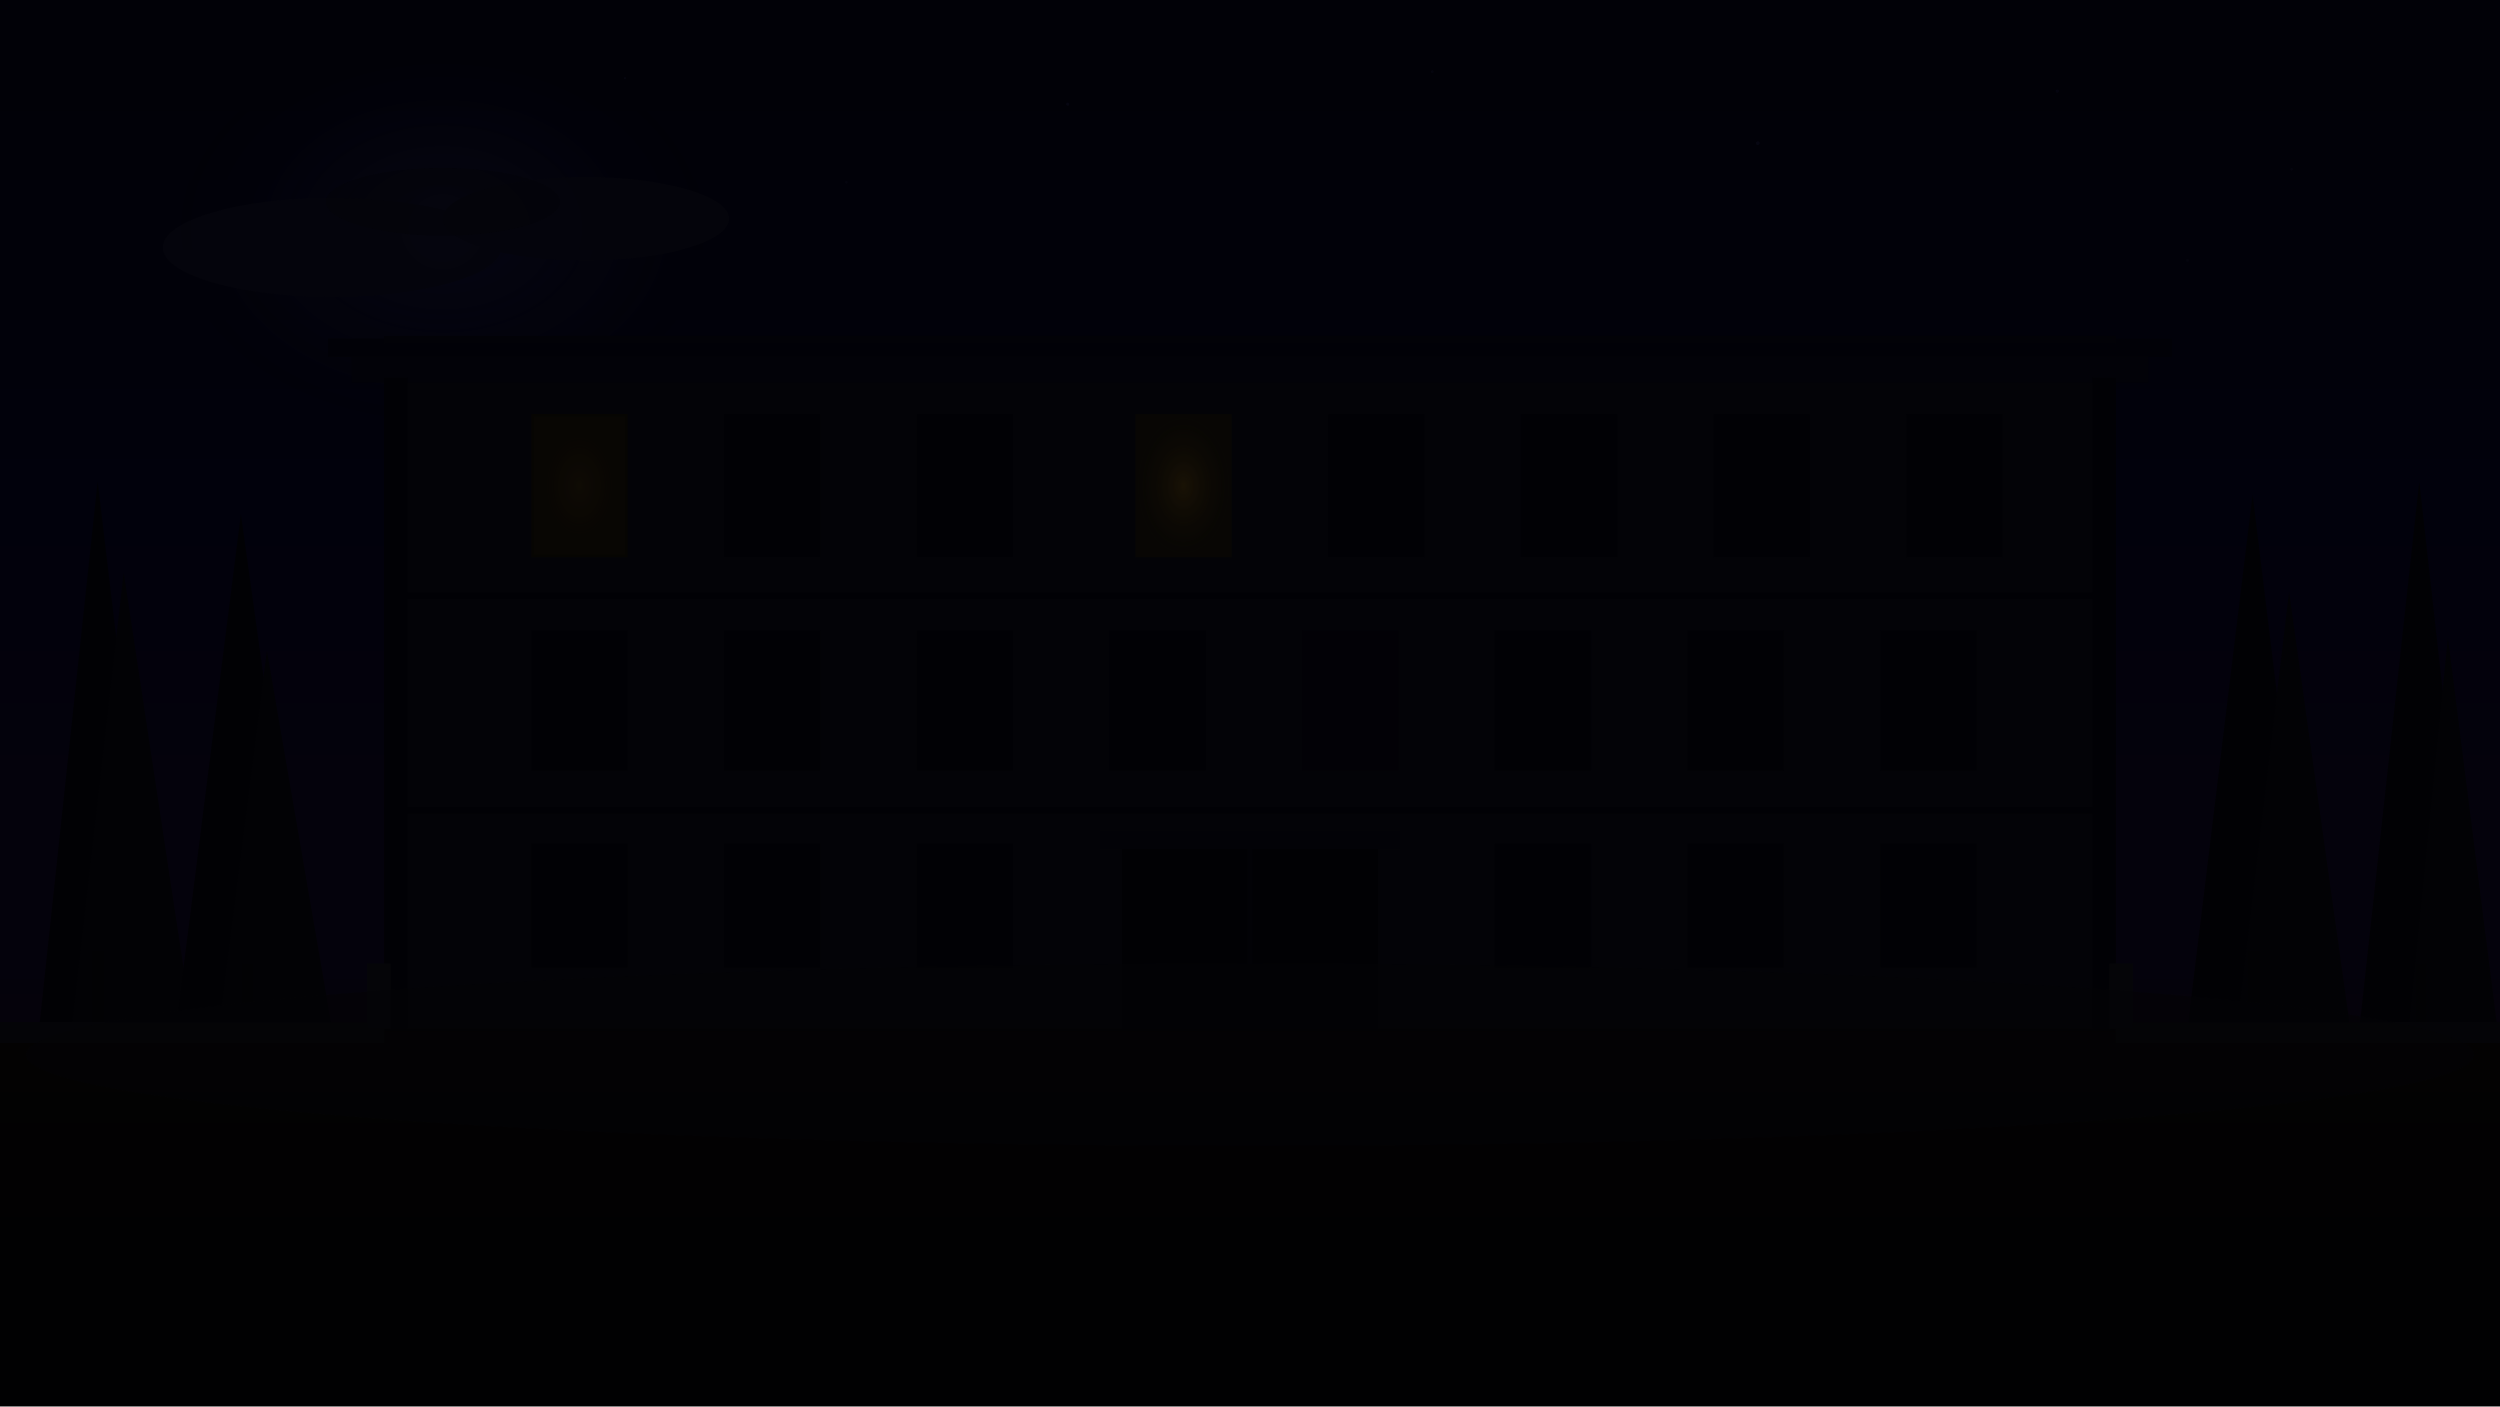
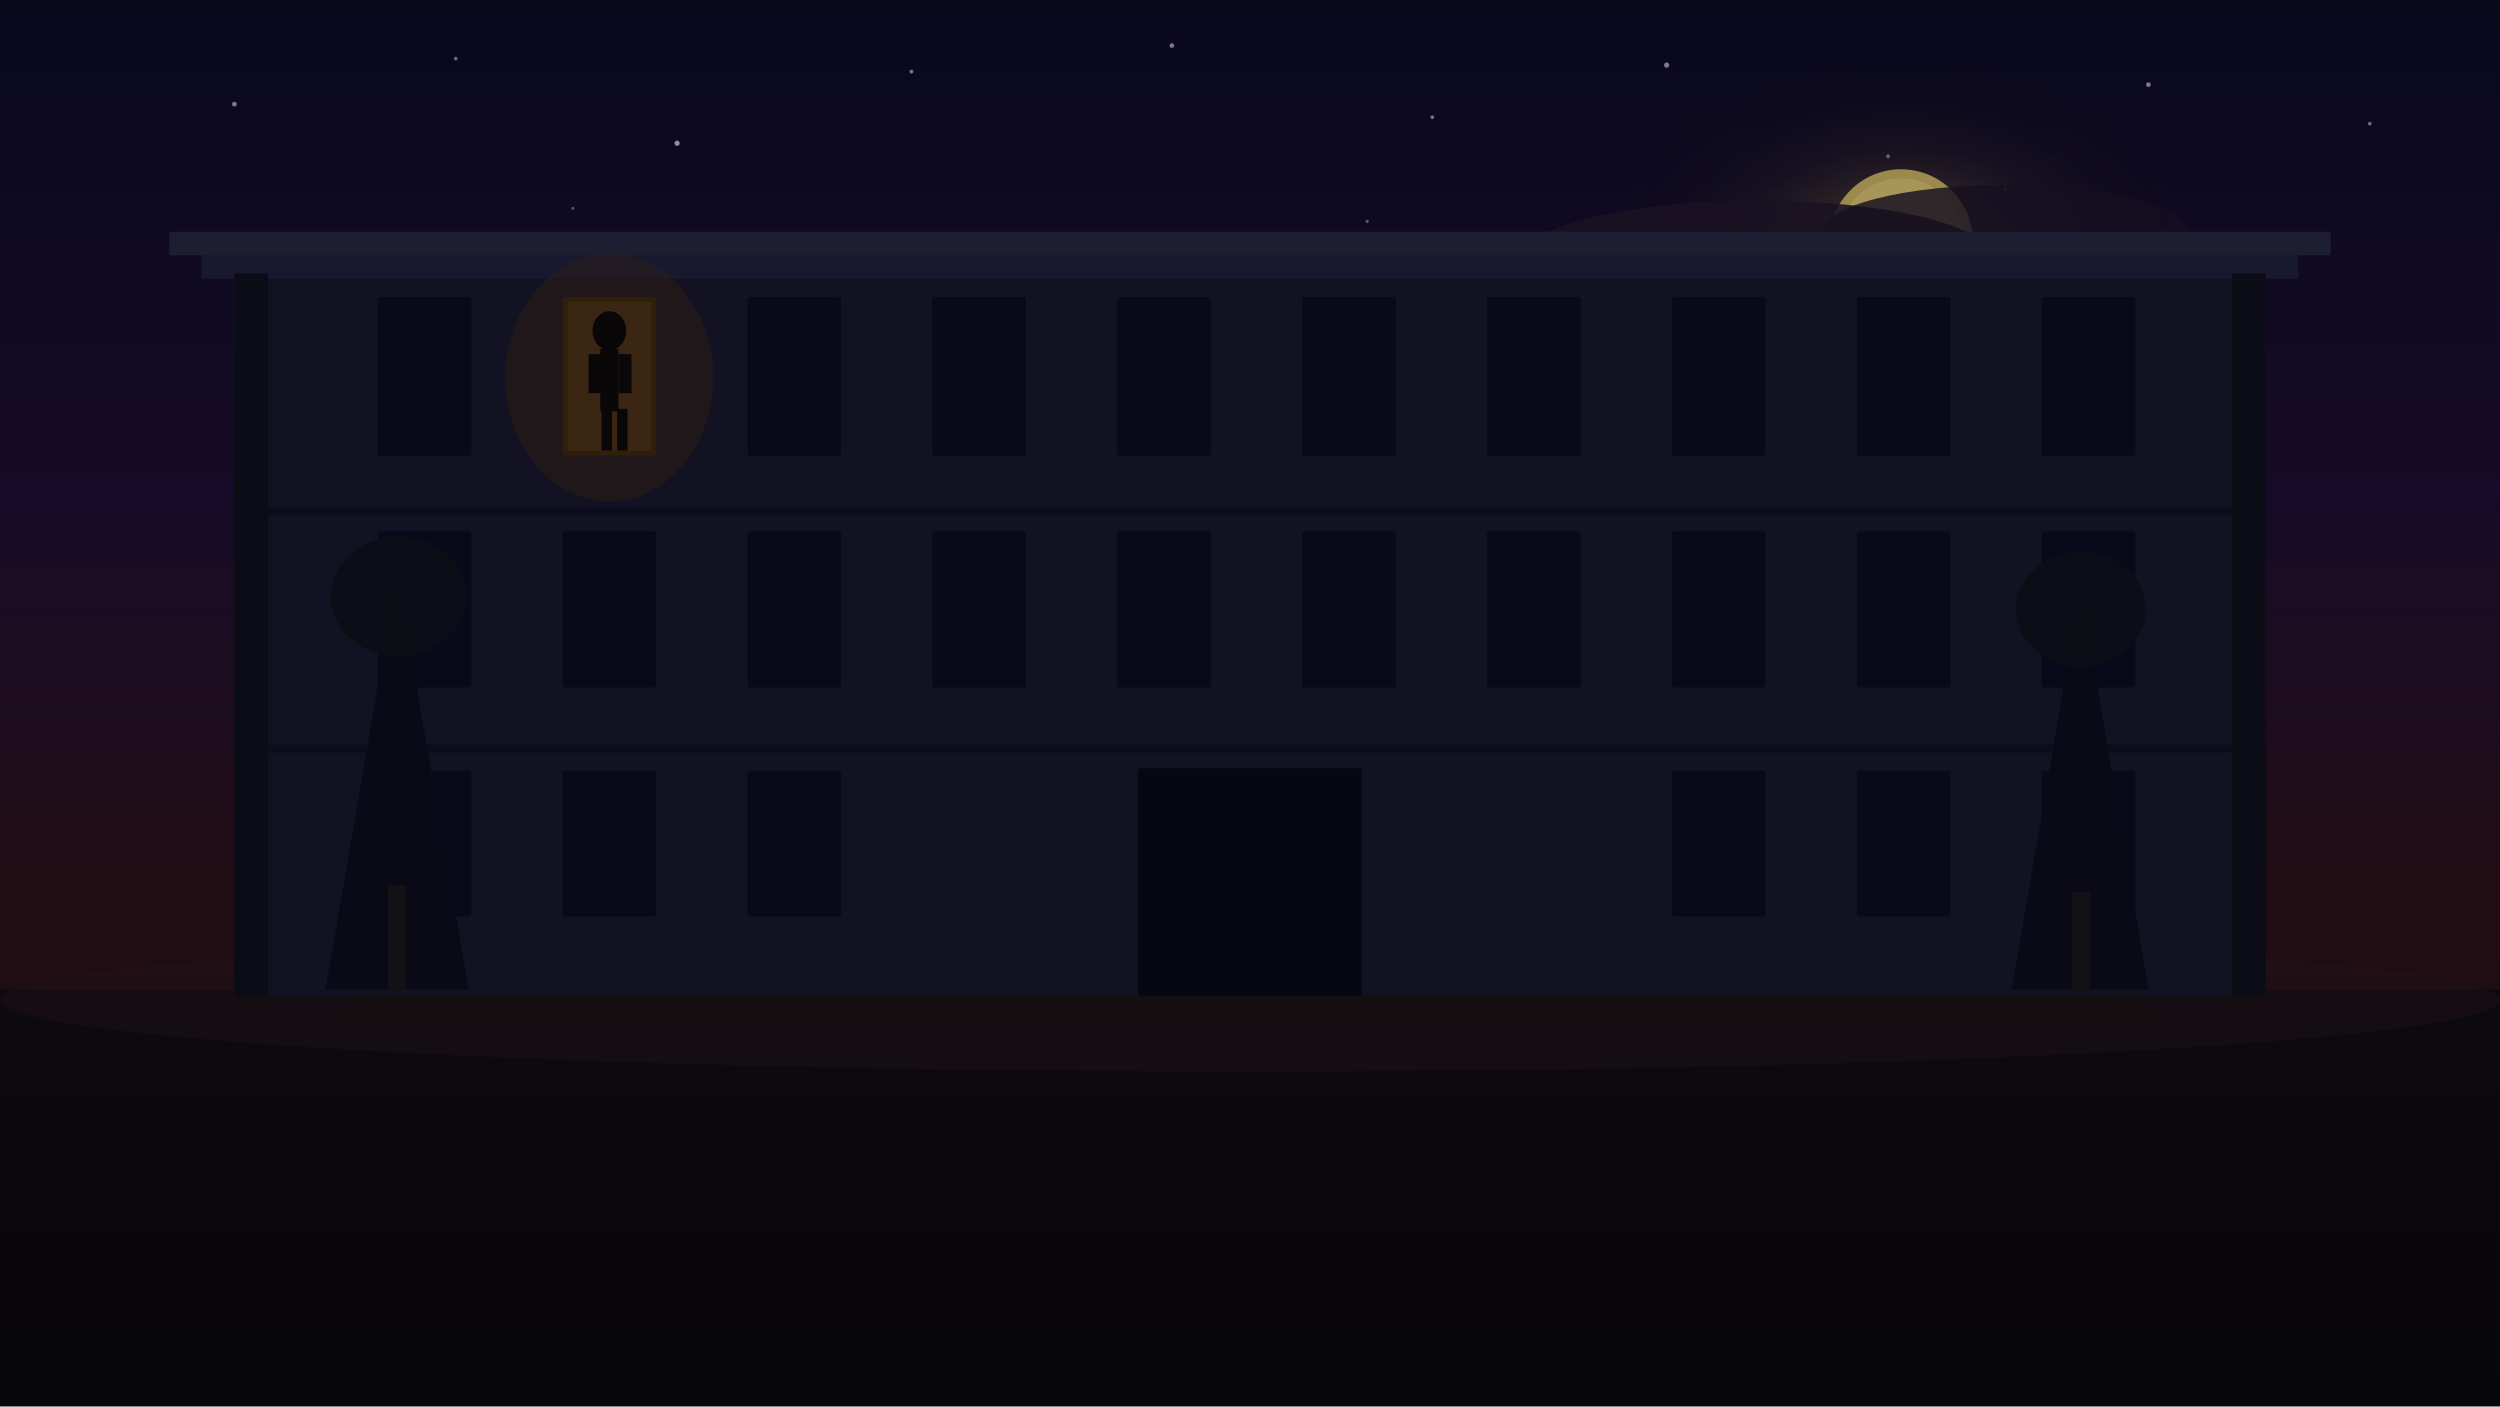
<svg xmlns="http://www.w3.org/2000/svg" viewBox="0 0 1920 1080">
  <defs>
    <linearGradient id="sky" x1="0" y1="0" x2="0" y2="1">
-       <stop offset="0%" stop-color="#010108" />
-       <stop offset="35%" stop-color="#02020f" />
-       <stop offset="65%" stop-color="#060310" />
-       <stop offset="100%" stop-color="#090305" />
+       <stop offset="0%" stop-color="#0c0b22" />
+       <stop offset="35%" stop-color="#1e0f30" />
+       <stop offset="65%" stop-color="#2e1215" />
+       <stop offset="100%" stop-color="#140c0c" />
    </linearGradient>
-     <radialGradient id="moonGlow" cx="50%" cy="50%" r="50%">
-       <stop offset="0%" stop-color="#12122a" stop-opacity="0.5" />
-       <stop offset="60%" stop-color="#08081a" stop-opacity="0.2" />
+     <radialGradient id="moonHalo" cx="50%" cy="50%" r="50%">
+       <stop offset="0%" stop-color="#c8b060" stop-opacity="0.5" />
+       <stop offset="50%" stop-color="#6a5020" stop-opacity="0.15" />
      <stop offset="100%" stop-color="transparent" />
    </radialGradient>
-     <radialGradient id="winGlow" cx="50%" cy="50%" r="50%">
-       <stop offset="0%" stop-color="#2a1e06" stop-opacity="0.8" />
-       <stop offset="100%" stop-color="#100a02" stop-opacity="0" />
-     </radialGradient>
-     <linearGradient id="groundG" x1="0" y1="0" x2="0" y2="1">
-       <stop offset="0%" stop-color="#040302" />
-       <stop offset="100%" stop-color="#010101" />
+     <linearGradient id="ground" x1="0" y1="0" x2="0" y2="1">
+       <stop offset="0%" stop-color="#120e0e" />
+       <stop offset="100%" stop-color="#0a0808" />
    </linearGradient>
  </defs>
  <rect width="1920" height="1080" fill="url(#sky)" />
-   <ellipse cx="340" cy="175" rx="220" ry="160" fill="url(#moonGlow)" />
-   <circle cx="340" cy="175" r="32" fill="#0c0c1e" />
-   <circle cx="340" cy="175" r="26" fill="#0f0f22" />
-   <ellipse cx="255" cy="190" rx="130" ry="38" fill="#06060f" opacity="0.85" />
-   <ellipse cx="450" cy="168" rx="110" ry="32" fill="#05050e" opacity="0.90" />
-   <ellipse cx="340" cy="155" rx="90" ry="26" fill="#04040c" opacity="0.75" />
-   <circle cx="820" cy="80" r="1.2" fill="#0d0d20" opacity="0.6" />
-   <circle cx="1100" cy="55" r="1.0" fill="#0c0c1e" opacity="0.5" />
-   <circle cx="1350" cy="110" r="1.4" fill="#0e0e22" opacity="0.6" />
-   <circle cx="650" cy="140" r="1.0" fill="#0d0d1e" opacity="0.4" />
-   <circle cx="1580" cy="70" r="1.2" fill="#0c0c20" opacity="0.5" />
-   <circle cx="1760" cy="130" r="1.0" fill="#0d0d1e" opacity="0.4" />
-   <circle cx="480" cy="60" r="0.8" fill="#0e0e20" opacity="0.5" />
-   <circle cx="1680" cy="200" r="1.0" fill="#0c0c1c" opacity="0.4" />
-   <rect x="0" y="790" width="1920" height="290" fill="url(#groundG)" />
-   <rect x="0" y="788" width="1920" height="4" fill="#030302" />
-   <path d="M 30,790  L 75,370  L 125,790 Z" fill="#020204" />
-   <path d="M 55,790  L 95,440  L 148,790 Z" fill="#030305" />
-   <path d="M 135,790 L 185,395 L 240,790 Z" fill="#020204" />
-   <path d="M 168,790 L 205,500 L 255,790 Z" fill="#030305" />
-   <rect x="71" y="730" width="9" height="60" fill="#030304" />
-   <rect x="186" y="740" width="8" height="50" fill="#030304" />
-   <path d="M 1680,790 L 1730,380 L 1780,790 Z" fill="#020204" />
-   <path d="M 1718,790 L 1758,455 L 1805,790 Z" fill="#030305" />
-   <path d="M 1812,790 L 1858,370 L 1905,790 Z" fill="#020204" />
-   <path d="M 1850,790 L 1880,490 L 1918,790 Z" fill="#030305" />
-   <rect x="1727" y="730" width="9" height="60" fill="#030304" />
-   <rect x="1855" y="740" width="8" height="50" fill="#030304" />
-   <rect x="295" y="290" width="1330" height="500" fill="#040408" />
-   <rect x="295" y="455" width="1330" height="5" fill="#020206" />
-   <rect x="295" y="620" width="1330" height="5" fill="#020205" />
-   <rect x="270" y="272" width="1380" height="22" fill="#03030a" />
-   <rect x="252" y="260" width="1416" height="14" fill="#020208" />
-   <rect x="295" y="258" width="1330" height="6" fill="#030308" />
-   <rect x="295" y="290" width="18" height="500" fill="#020206" />
-   <rect x="1607" y="290" width="18" height="500" fill="#020206" />
-   <rect x="408" y="318" width="74" height="110" fill="#090702" />
-   <ellipse cx="445" cy="373" rx="37" ry="55" fill="url(#winGlow)" />
-   <rect x="410" y="320" width="70" height="106" fill="#0b0803" opacity="0.6" />
-   <rect x="872" y="318" width="74" height="110" fill="#0b0904" />
-   <ellipse cx="909" cy="373" rx="37" ry="55" fill="url(#winGlow)" />
-   <rect x="556" y="318" width="74" height="110" fill="#020206" />
-   <rect x="704" y="318" width="74" height="110" fill="#020206" />
-   <rect x="1020" y="318" width="74" height="110" fill="#020206" />
-   <rect x="1168" y="318" width="74" height="110" fill="#020206" />
-   <rect x="1316" y="318" width="74" height="110" fill="#020206" />
-   <rect x="1464" y="318" width="74" height="110" fill="#020206" />
-   <rect x="408" y="484" width="74" height="108" fill="#020206" />
-   <rect x="556" y="484" width="74" height="108" fill="#020206" />
-   <rect x="704" y="484" width="74" height="108" fill="#020206" />
-   <rect x="852" y="484" width="74" height="108" fill="#020206" />
-   <rect x="1000" y="484" width="74" height="108" fill="#030207" />
-   <rect x="1148" y="484" width="74" height="108" fill="#020206" />
-   <rect x="1296" y="484" width="74" height="108" fill="#020206" />
-   <rect x="1444" y="484" width="74" height="108" fill="#020206" />
-   <rect x="408" y="648" width="74" height="95" fill="#020205" />
-   <rect x="556" y="648" width="74" height="95" fill="#020205" />
-   <rect x="704" y="648" width="74" height="95" fill="#020205" />
-   <rect x="1148" y="648" width="74" height="95" fill="#020205" />
-   <rect x="1296" y="648" width="74" height="95" fill="#020205" />
-   <rect x="1444" y="648" width="74" height="95" fill="#020205" />
-   <rect x="862" y="648" width="196" height="142" fill="#010103" />
-   <rect x="862" y="648" width="96" height="142" fill="#020204" />
-   <rect x="958" y="648" width="4" height="142" fill="#030307" />
-   <rect x="962" y="648" width="96" height="142" fill="#020204" />
-   <rect x="845" y="638" width="230" height="14" fill="#030308" />
-   <rect x="0" y="785" width="295" height="16" fill="#060608" />
-   <rect x="1625" y="785" width="295" height="16" fill="#060608" />
-   <rect x="282" y="740" width="18" height="50" fill="#07070a" />
-   <rect x="1620" y="740" width="18" height="50" fill="#07070a" />
-   <ellipse cx="960" cy="810" rx="940" ry="70" fill="#030306" opacity="0.55" />
-   <rect width="1920" height="1080" fill="#000004" opacity="0.30" />
+   <circle cx="180" cy="80" r="1.8" fill="#d0c8e8" opacity="0.8" />
+   <circle cx="350" cy="45" r="1.4" fill="#c8c0e0" opacity="0.7" />
+   <circle cx="520" cy="110" r="2.0" fill="#e0d8f8" opacity="0.85" />
+   <circle cx="700" cy="55" r="1.5" fill="#d0c8e8" opacity="0.75" />
+   <circle cx="900" cy="35" r="1.8" fill="#c8c0e0" opacity="0.8" />
+   <circle cx="1100" cy="90" r="1.4" fill="#e0d8f8" opacity="0.7" />
+   <circle cx="1280" cy="50" r="2.0" fill="#d0c8e8" opacity="0.8" />
+   <circle cx="1450" cy="120" r="1.5" fill="#c8c0e0" opacity="0.7" />
+   <circle cx="1650" cy="65" r="1.8" fill="#e0d8f8" opacity="0.75" />
+   <circle cx="1820" cy="95" r="1.4" fill="#d0c8e8" opacity="0.7" />
+   <circle cx="440" cy="160" r="1.2" fill="#b8b0d0" opacity="0.6" />
+   <circle cx="1050" cy="170" r="1.3" fill="#b8b0d0" opacity="0.6" />
+   <circle cx="1540" cy="145" r="1.2" fill="#b8b0d0" opacity="0.6" />
+   <circle cx="240" cy="210" r="1.0" fill="#a8a0c0" opacity="0.5" />
+   <circle cx="820" cy="195" r="1.0" fill="#a8a0c0" opacity="0.5" />
+   <ellipse cx="1460" cy="185" rx="240" ry="145" fill="url(#moonHalo)" />
+   <circle cx="1460" cy="185" r="55" fill="#d0b860" />
+   <circle cx="1460" cy="185" r="48" fill="#e0c870" />
+   <circle cx="1445" cy="175" r="8" fill="#c8b060" opacity="0.5" />
+   <circle cx="1470" cy="195" r="5" fill="#c8b060" opacity="0.4" />
+   <ellipse cx="1350" cy="198" rx="180" ry="44" fill="#221828" opacity="0.88" />
+   <ellipse cx="1540" cy="178" rx="140" ry="36" fill="#1c1424" opacity="0.82" />
+   <rect x="0" y="760" width="1920" height="320" fill="url(#ground)" />
+   <ellipse cx="960" cy="768" rx="960" ry="55" fill="#2a1818" opacity="0.4" />
+   <ellipse cx="960" cy="780" rx="700" ry="35" fill="#1e1010" opacity="0.3" />
+   <rect x="180" y="210" width="1560" height="555" fill="#181828" />
+   <rect x="155" y="192" width="1610" height="22" fill="#20203a" />
+   <rect x="130" y="178" width="1660" height="18" fill="#28283e" />
+   <rect x="180" y="390" width="1560" height="6" fill="#101020" />
+   <rect x="180" y="572" width="1560" height="6" fill="#101020" />
+   <rect x="180" y="210" width="26" height="555" fill="#101018" />
+   <rect x="1714" y="210" width="26" height="555" fill="#101018" />
+   <rect x="290" y="228" width="72" height="122" fill="#0c0c1e" rx="2" />
+   <rect x="432" y="228" width="72" height="122" fill="#0c0c1e" rx="2" />
+   <rect x="574" y="228" width="72" height="122" fill="#0c0c1e" rx="2" />
+   <rect x="716" y="228" width="72" height="122" fill="#0c0c1e" rx="2" />
+   <rect x="858" y="228" width="72" height="122" fill="#0c0c1e" rx="2" />
+   <rect x="1000" y="228" width="72" height="122" fill="#0c0c1e" rx="2" />
+   <rect x="1142" y="228" width="72" height="122" fill="#0c0c1e" rx="2" />
+   <rect x="1284" y="228" width="72" height="122" fill="#0c0c1e" rx="2" />
+   <rect x="1426" y="228" width="72" height="122" fill="#0c0c1e" rx="2" />
+   <rect x="1568" y="228" width="72" height="122" fill="#0c0c1e" rx="2" />
+   <rect x="432" y="228" width="72" height="122" fill="#3a2808" rx="2" />
+   <rect x="436" y="232" width="64" height="114" fill="#503818" />
+   <ellipse cx="468" cy="290" rx="80" ry="95" fill="#4a2c08" opacity="0.35" />
+   <ellipse cx="468" cy="254" rx="13" ry="15" fill="#0e0a06" />
+   <rect x="461" y="268" width="14" height="48" fill="#0e0a06" />
+   <rect x="452" y="272" width="10" height="30" fill="#0e0a06" />
+   <rect x="475" y="272" width="10" height="30" fill="#0e0a06" />
+   <rect x="462" y="314" width="8" height="32" fill="#0e0a06" />
+   <rect x="474" y="314" width="8" height="32" fill="#0e0a06" />
+   <rect x="290" y="408" width="72" height="120" fill="#0c0c1e" rx="2" />
+   <rect x="432" y="408" width="72" height="120" fill="#0c0c1e" rx="2" />
+   <rect x="574" y="408" width="72" height="120" fill="#0c0c1e" rx="2" />
+   <rect x="716" y="408" width="72" height="120" fill="#0c0c1e" rx="2" />
+   <rect x="858" y="408" width="72" height="120" fill="#0c0c1e" rx="2" />
+   <rect x="1000" y="408" width="72" height="120" fill="#0c0c1e" rx="2" />
+   <rect x="1142" y="408" width="72" height="120" fill="#0c0c1e" rx="2" />
+   <rect x="1284" y="408" width="72" height="120" fill="#0c0c1e" rx="2" />
+   <rect x="1426" y="408" width="72" height="120" fill="#0c0c1e" rx="2" />
+   <rect x="1568" y="408" width="72" height="120" fill="#0c0c1e" rx="2" />
+   <rect x="290" y="592" width="72" height="112" fill="#0c0c1e" rx="2" />
+   <rect x="432" y="592" width="72" height="112" fill="#0c0c1e" rx="2" />
+   <rect x="574" y="592" width="72" height="112" fill="#0c0c1e" rx="2" />
+   <rect x="1284" y="592" width="72" height="112" fill="#0c0c1e" rx="2" />
+   <rect x="1426" y="592" width="72" height="112" fill="#0c0c1e" rx="2" />
+   <rect x="1568" y="592" width="72" height="112" fill="#0c0c1e" rx="2" />
+   <rect x="874" y="590" width="172" height="175" fill="#0a0a16" rx="2" />
+   <path d="M 250,760 L 305,440 L 360,760 Z" fill="#0e0e18" />
+   <rect x="298" y="680" width="14" height="80" fill="#181818" />
+   <ellipse cx="306" cy="458" rx="52" ry="46" fill="#121218" opacity="0.9" />
+   <path d="M 1545,760 L 1598,450 L 1650,760 Z" fill="#0e0e18" />
+   <rect x="1591" y="685" width="14" height="75" fill="#181818" />
+   <ellipse cx="1598" cy="468" rx="50" ry="44" fill="#121218" opacity="0.9" />
+   <rect width="1920" height="1080" fill="#000010" opacity="0.25" />
</svg>
